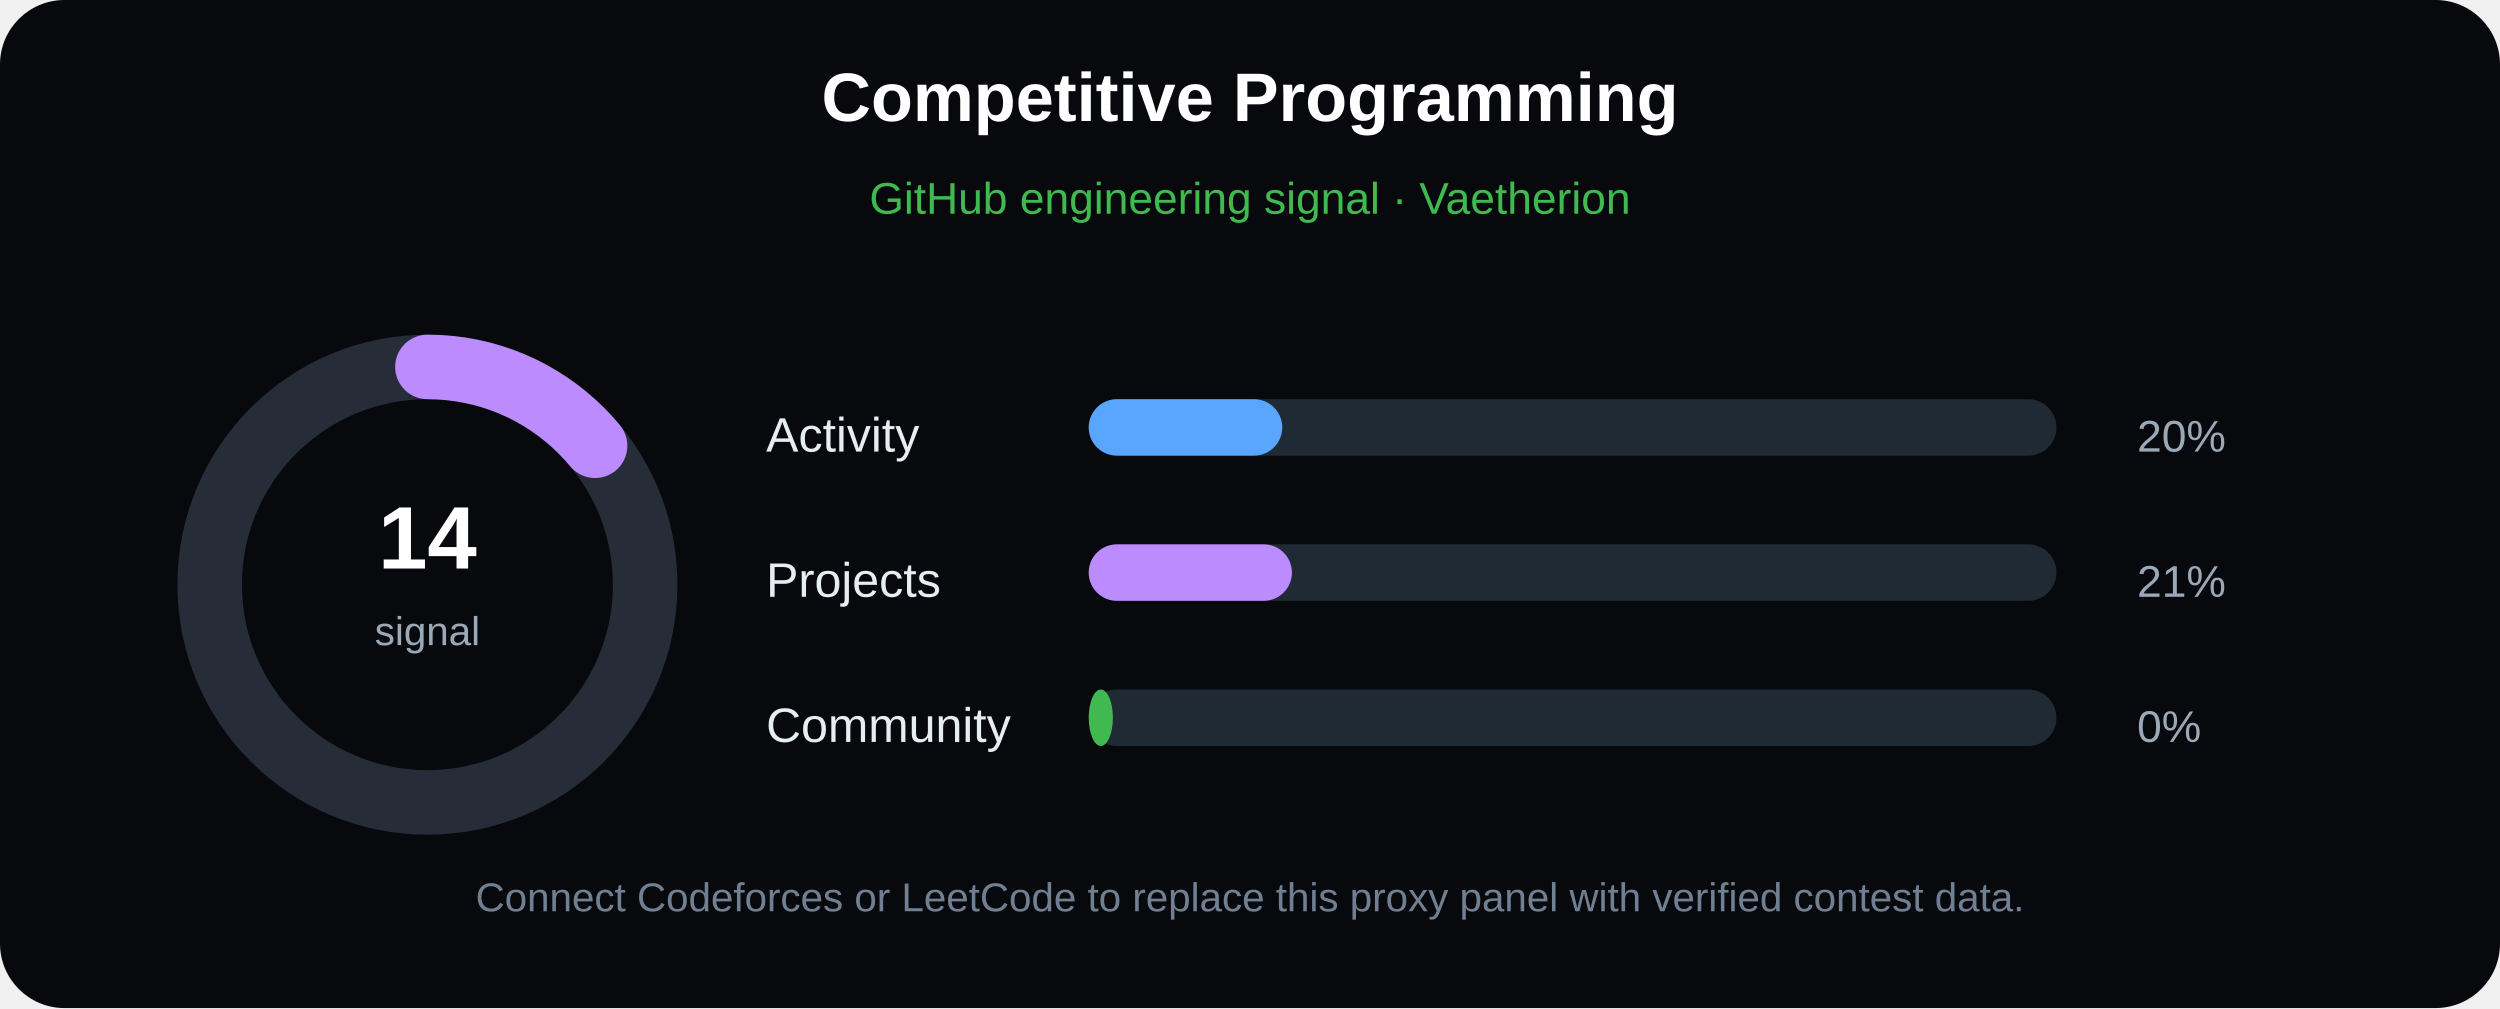
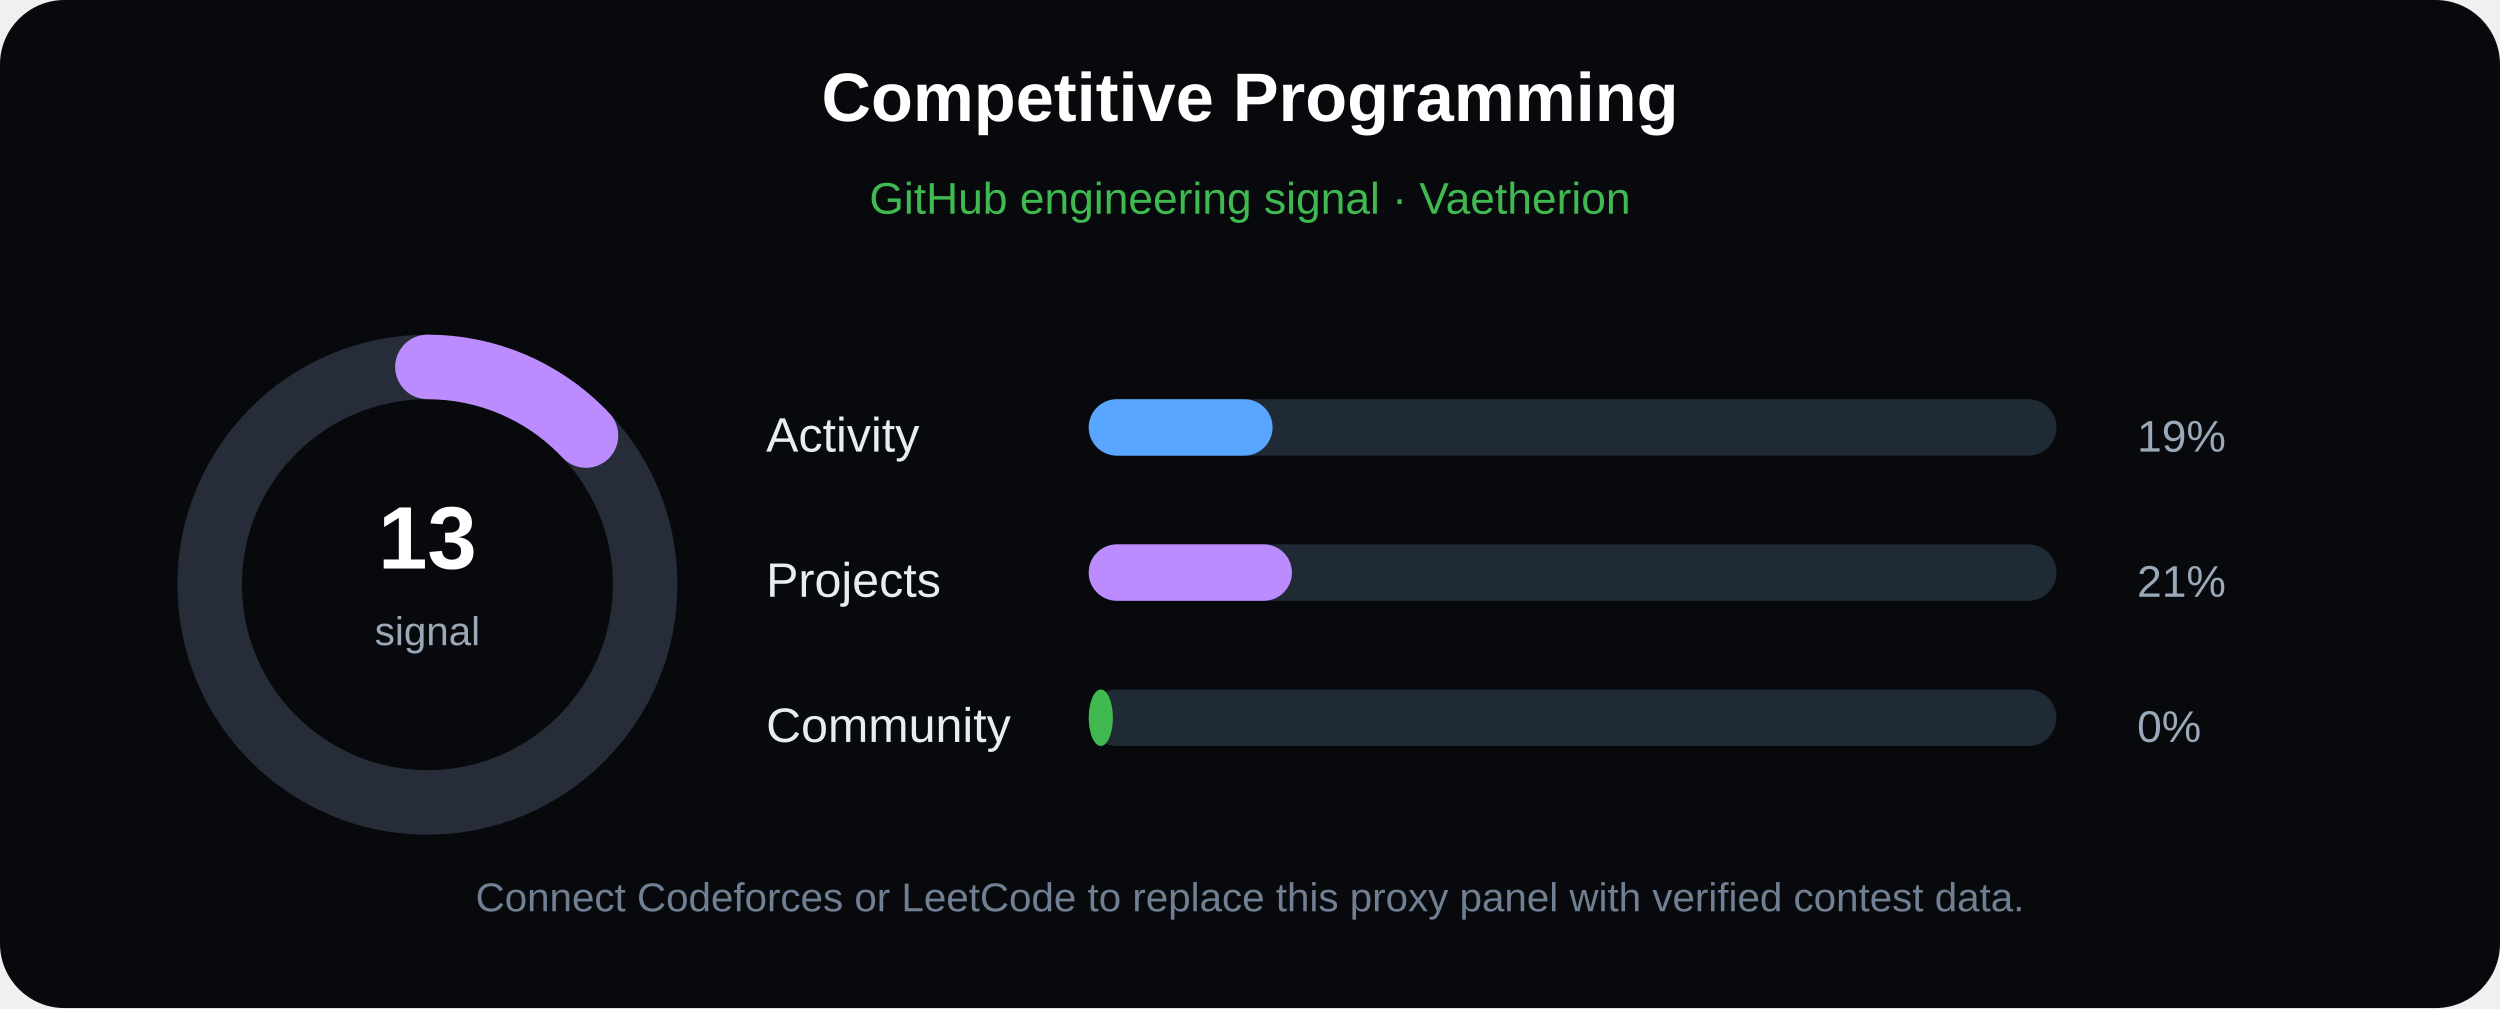
<svg xmlns="http://www.w3.org/2000/svg" width="620" height="250">
  <rect width="100%" height="100%" fill="#07090d" rx="16" />
  <text x="310" y="30" fill="#fff" font-family="Arial,sans-serif" font-size="17" font-weight="700" text-anchor="middle">Competitive Programming</text>
  <text x="310" y="53" fill="#3fb950" font-family="Arial,sans-serif" font-size="11" text-anchor="middle">GitHub engineering signal · Vaetherion</text>
  <circle cx="106" cy="145" r="54" fill="none" stroke="#262d38" stroke-width="16" />
-   <circle cx="106" cy="145" r="54" fill="none" stroke="#bc8cff" stroke-dasharray="47.46 340" stroke-linecap="round" stroke-width="16" transform="rotate(-90 106 145)" />
-   <text x="106" y="141" fill="#fff" font-family="Arial,sans-serif" font-size="22" font-weight="700" text-anchor="middle">14</text>
+   <circle cx="106" cy="145" r="54" fill="none" stroke="#bc8cff" stroke-dasharray="44.07 340" stroke-linecap="round" stroke-width="16" transform="rotate(-90 106 145)" />
+   <text x="106" y="141" fill="#fff" font-family="Arial,sans-serif" font-size="22" font-weight="700" text-anchor="middle">13</text>
  <text x="106" y="160" fill="#9aa8b8" font-family="Arial,sans-serif" font-size="10" text-anchor="middle">signal</text>
  <text x="190" y="112" fill="#e6edf3" font-family="Arial,sans-serif" font-size="12">Activity</text>
  <rect width="240" height="14" x="270" y="99" fill="#202a35" rx="7" />
-   <rect width="48" height="14" x="270" y="99" fill="#58a6ff" rx="7" />
-   <text x="530" y="112" fill="#9aa8b8" font-family="Arial,sans-serif" font-size="11">20%</text>
+   <rect width="45.6" height="14" x="270" y="99" fill="#58a6ff" rx="7" />
+   <text x="530" y="112" fill="#9aa8b8" font-family="Arial,sans-serif" font-size="11">19%</text>
  <text x="190" y="148" fill="#e6edf3" font-family="Arial,sans-serif" font-size="12">Projects</text>
  <rect width="240" height="14" x="270" y="135" fill="#202a35" rx="7" />
  <rect width="50.4" height="14" x="270" y="135" fill="#bc8cff" rx="7" />
  <text x="530" y="148" fill="#9aa8b8" font-family="Arial,sans-serif" font-size="11">21%</text>
  <text x="190" y="184" fill="#e6edf3" font-family="Arial,sans-serif" font-size="12">Community</text>
  <rect width="240" height="14" x="270" y="171" fill="#202a35" rx="7" />
  <rect width="6" height="14" x="270" y="171" fill="#3fb950" rx="7" />
  <text x="530" y="184" fill="#9aa8b8" font-family="Arial,sans-serif" font-size="11">0%</text>
  <text x="310" y="226" fill="#708092" font-family="Arial,sans-serif" font-size="10" text-anchor="middle">Connect Codeforces or LeetCode to replace this proxy panel with verified contest data.</text>
</svg>
